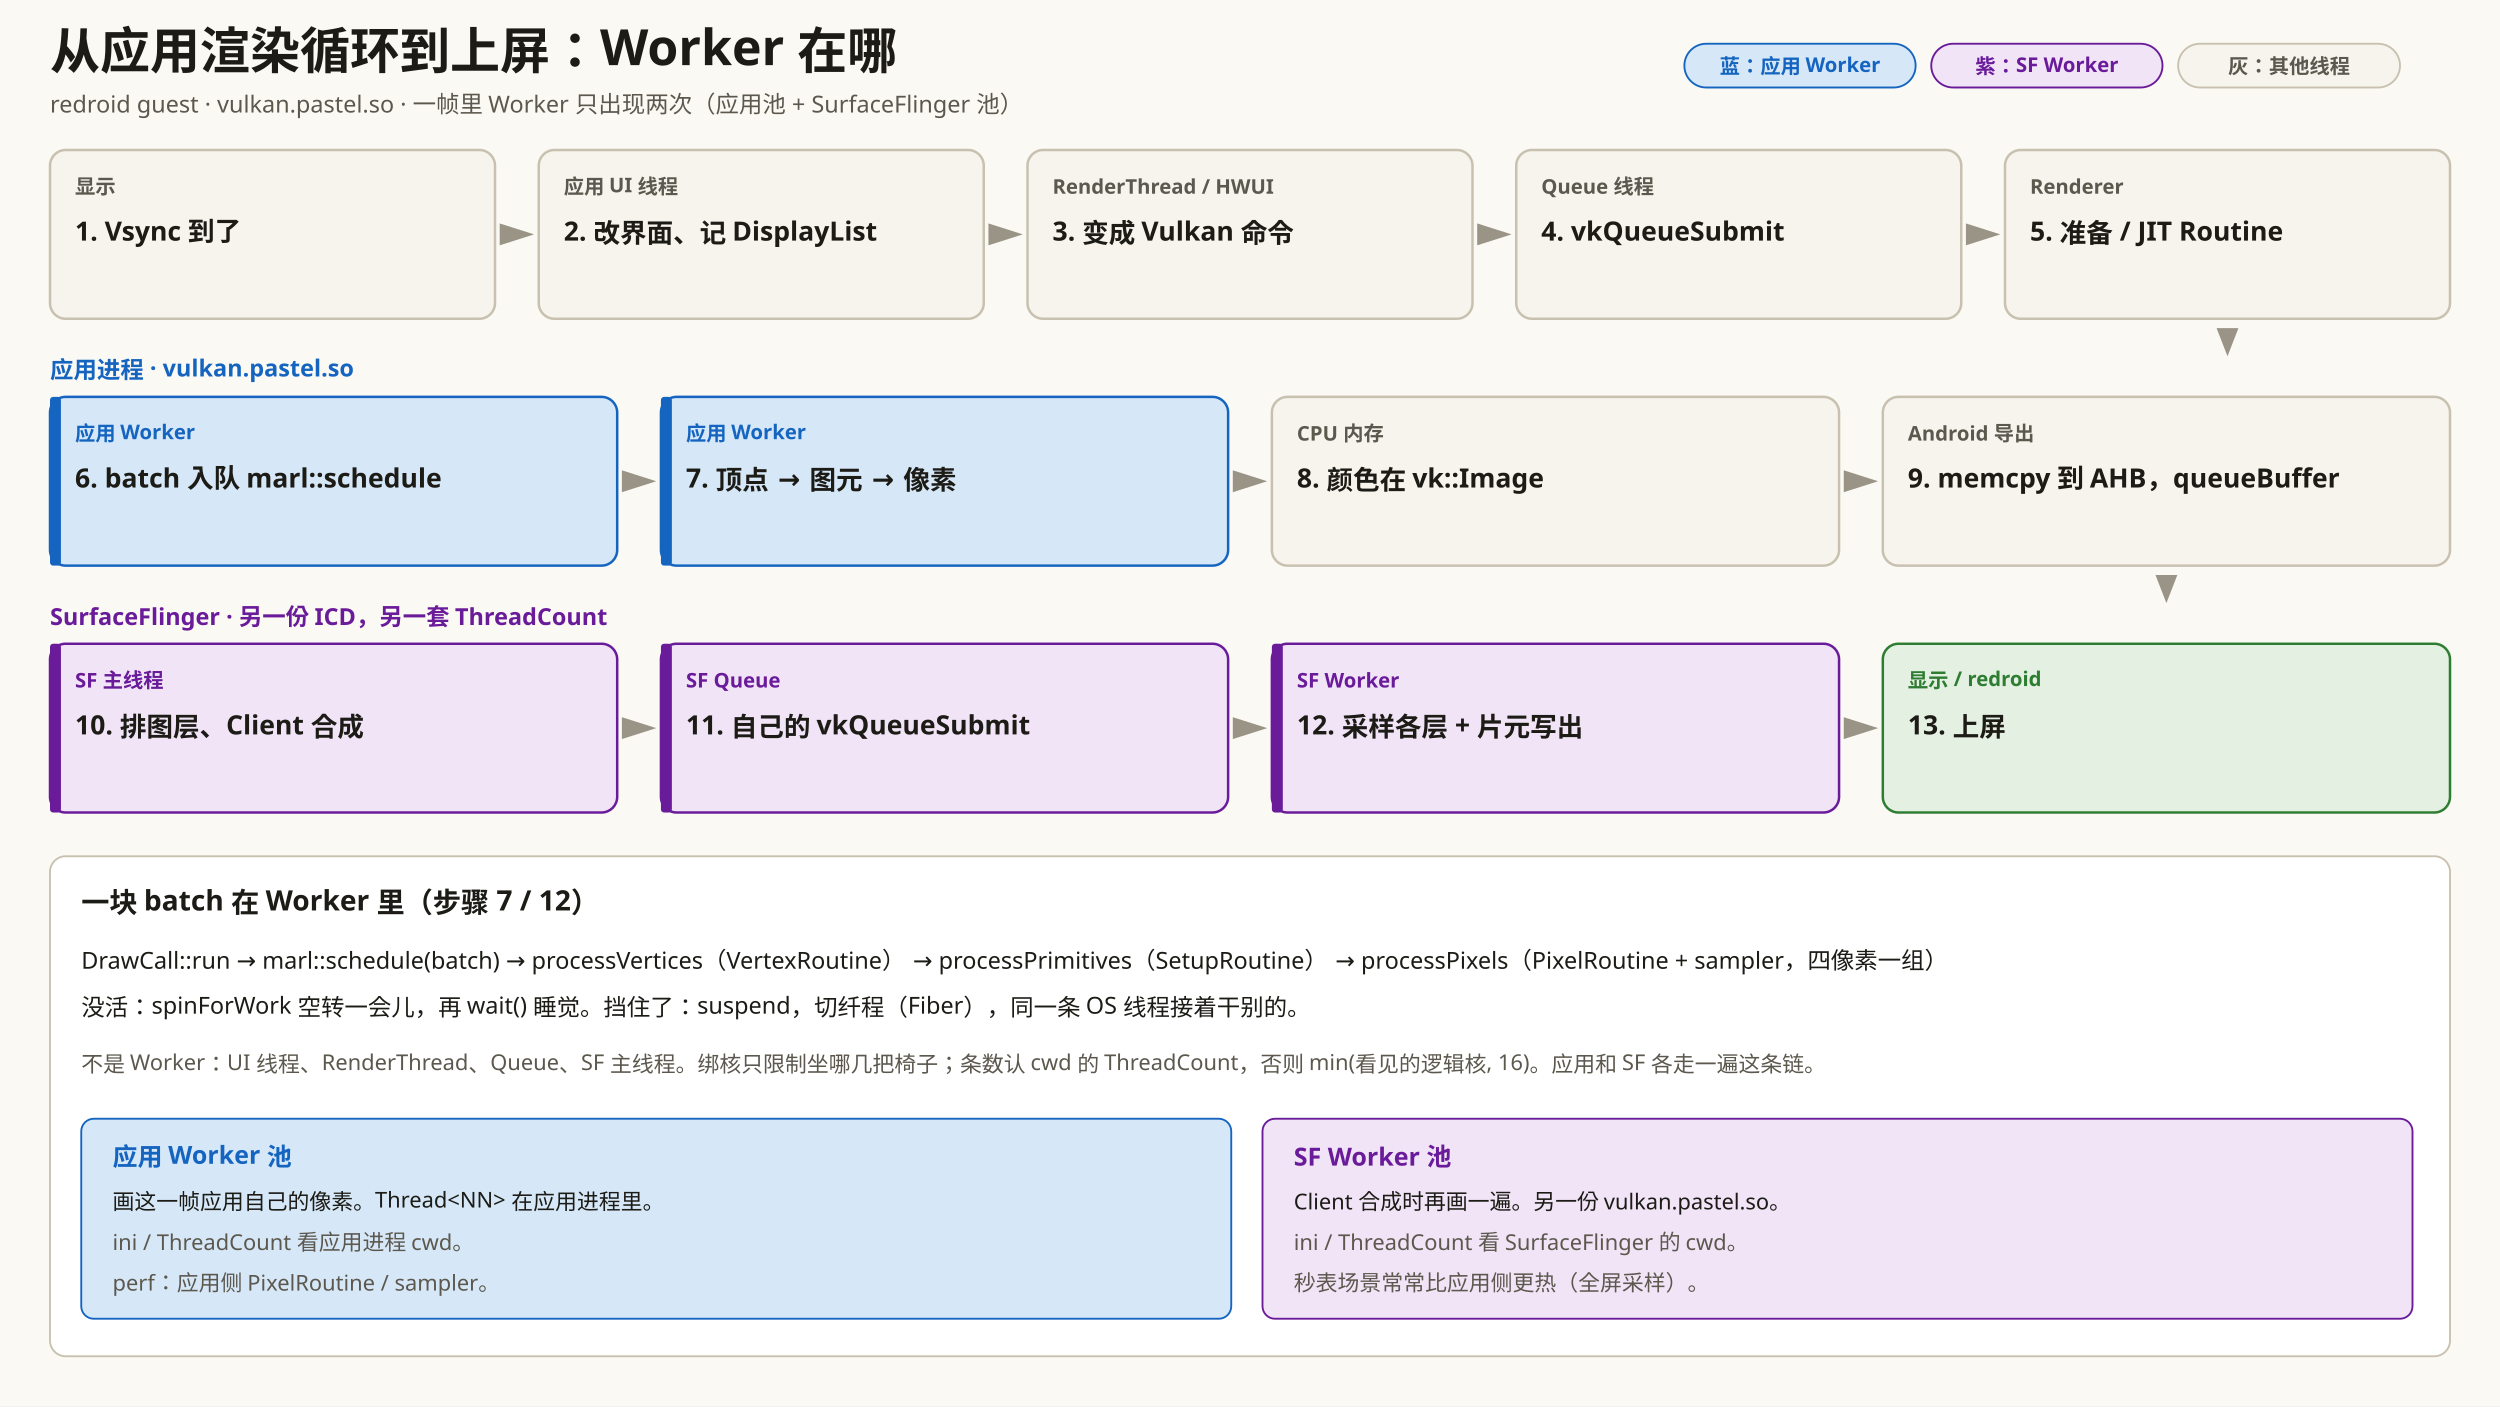
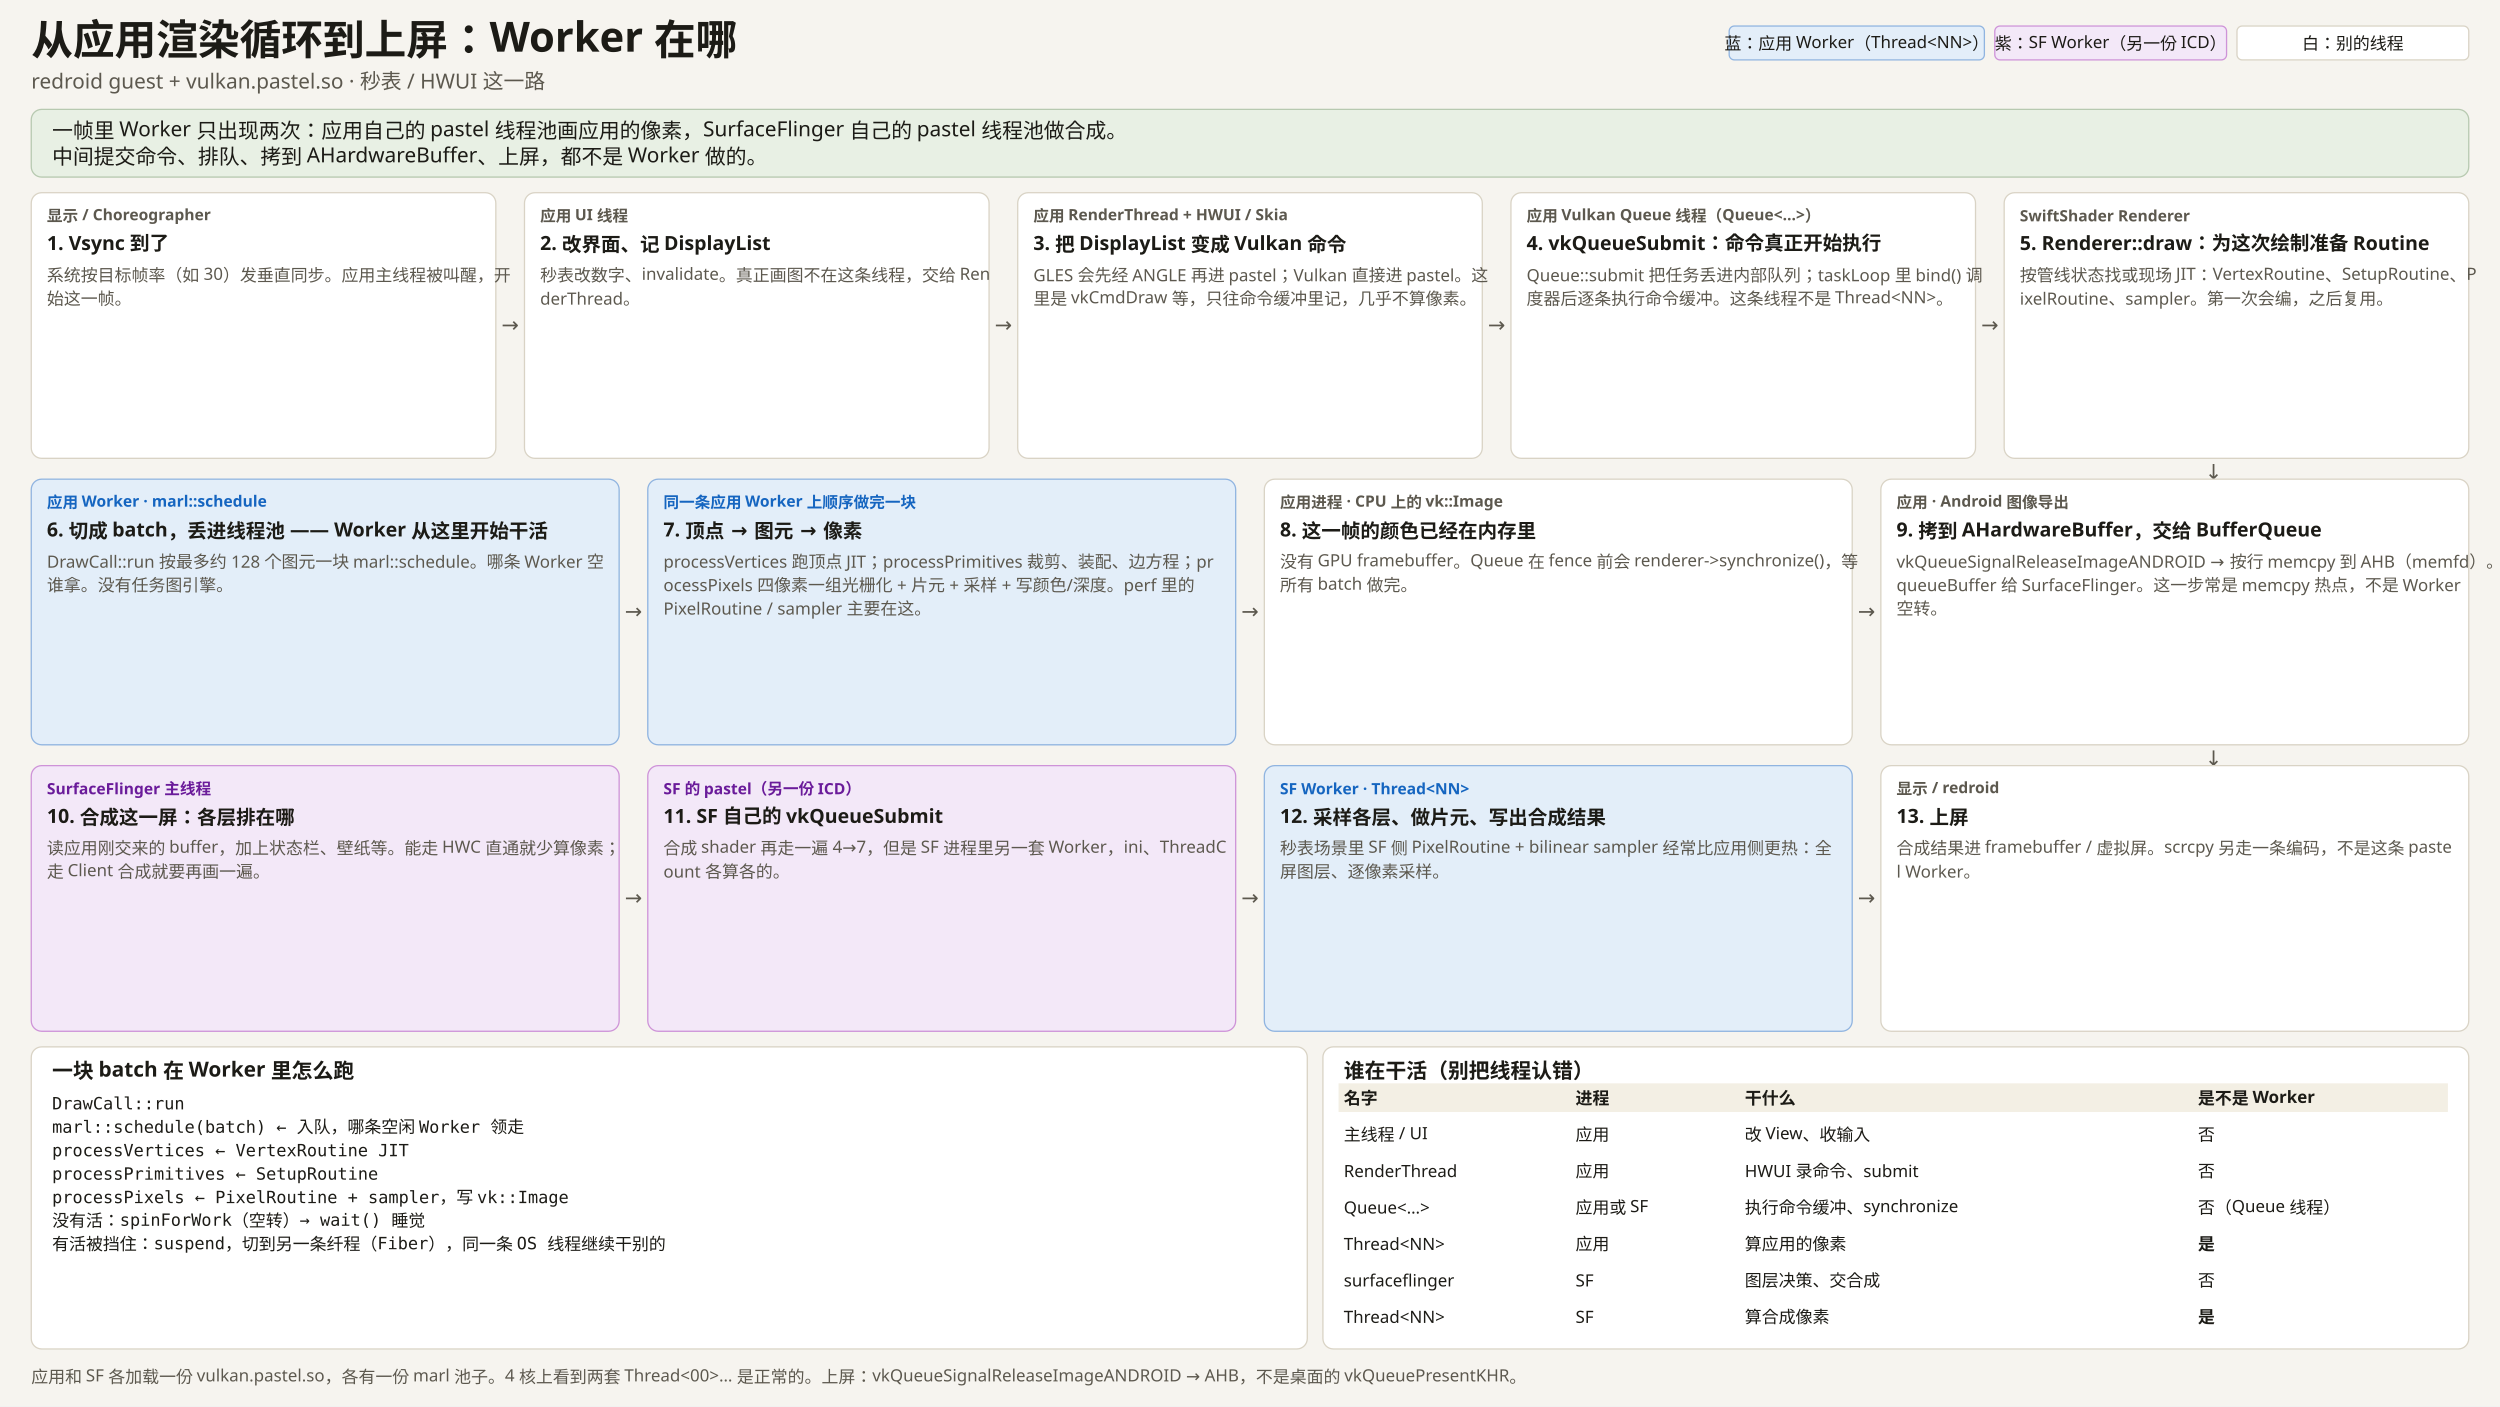
- <svg xmlns="http://www.w3.org/2000/svg" viewBox="0 0 1600 900" width="1600" height="900" role="img" aria-labelledby="title desc">
-   <rect width="1600" height="900" fill="#fbf9f4" />
-   <text x="32.0" y="44.0" text-anchor="start" font-family="sans-serif" font-size="32" font-weight="700" fill="#1c1b16">从应用渲染循环到上屏：Worker 在哪</text>
-   <text x="32.0" y="72.0" text-anchor="start" font-family="sans-serif" font-size="15" font-weight="400" fill="#5c584e">redroid guest · vulkan.pastel.so · 一帧里 Worker 只出现两次（应用池 + SurfaceFlinger 池）</text>
-   <rect x="1078.0" y="28.0" width="148.0" height="28.0" rx="14" fill="#d6e8f8" stroke="#1565c0" stroke-width="1.2" />
-   <text x="1152.0" y="47.0" text-anchor="middle" font-family="sans-serif" font-size="13" font-weight="700" fill="#1565c0">蓝：应用 Worker</text>
-   <rect x="1236.0" y="28.0" width="148.0" height="28.0" rx="14" fill="#f0e4f6" stroke="#6a1b9a" stroke-width="1.2" />
-   <text x="1310.0" y="47.0" text-anchor="middle" font-family="sans-serif" font-size="13" font-weight="700" fill="#6a1b9a">紫：SF Worker</text>
-   <rect x="1394.0" y="28.0" width="142.0" height="28.0" rx="14" fill="#f7f4ee" stroke="#c8c1b0" stroke-width="1.2" />
-   <text x="1465.0" y="47.0" text-anchor="middle" font-family="sans-serif" font-size="13" font-weight="700" fill="#5c584e">灰：其他线程</text>
-   <rect x="32.0" y="96.0" width="284.8" height="108.0" rx="10" fill="#f7f4ee" stroke="#c8c1b0" stroke-width="1.6" />
-   <text x="48.0" y="124.0" text-anchor="start" font-family="sans-serif" font-size="13" font-weight="700" fill="#5c584e">显示</text>
-   <text x="48.0" y="154.0" text-anchor="start" font-family="sans-serif" font-size="17" font-weight="700" fill="#1c1b16">1. Vsync 到了</text>
-   <polygon points="319.8,143.0 341.8,150.0 319.8,157.0" fill="#9a9486" />
-   <rect x="344.8" y="96.0" width="284.8" height="108.0" rx="10" fill="#f7f4ee" stroke="#c8c1b0" stroke-width="1.6" />
-   <text x="360.8" y="124.0" text-anchor="start" font-family="sans-serif" font-size="13" font-weight="700" fill="#5c584e">应用 UI 线程</text>
-   <text x="360.8" y="154.0" text-anchor="start" font-family="sans-serif" font-size="17" font-weight="700" fill="#1c1b16">2. 改界面、记 DisplayList</text>
-   <polygon points="632.6,143.0 654.6,150.0 632.6,157.0" fill="#9a9486" />
-   <rect x="657.6" y="96.0" width="284.8" height="108.0" rx="10" fill="#f7f4ee" stroke="#c8c1b0" stroke-width="1.6" />
-   <text x="673.6" y="124.0" text-anchor="start" font-family="sans-serif" font-size="13" font-weight="700" fill="#5c584e">RenderThread / HWUI</text>
-   <text x="673.6" y="154.0" text-anchor="start" font-family="sans-serif" font-size="17" font-weight="700" fill="#1c1b16">3. 变成 Vulkan 命令</text>
-   <polygon points="945.4,143.0 967.4,150.0 945.4,157.0" fill="#9a9486" />
-   <rect x="970.4" y="96.0" width="284.8" height="108.0" rx="10" fill="#f7f4ee" stroke="#c8c1b0" stroke-width="1.6" />
-   <text x="986.4" y="124.0" text-anchor="start" font-family="sans-serif" font-size="13" font-weight="700" fill="#5c584e">Queue 线程</text>
-   <text x="986.4" y="154.0" text-anchor="start" font-family="sans-serif" font-size="17" font-weight="700" fill="#1c1b16">4. vkQueueSubmit</text>
-   <polygon points="1258.2,143.0 1280.2,150.0 1258.2,157.0" fill="#9a9486" />
-   <rect x="1283.2" y="96.0" width="284.8" height="108.0" rx="10" fill="#f7f4ee" stroke="#c8c1b0" stroke-width="1.6" />
-   <text x="1299.2" y="124.0" text-anchor="start" font-family="sans-serif" font-size="13" font-weight="700" fill="#5c584e">Renderer</text>
-   <text x="1299.2" y="154.0" text-anchor="start" font-family="sans-serif" font-size="17" font-weight="700" fill="#1c1b16">5. 准备 / JIT Routine</text>
-   <polygon points="1418.6,210.0 1432.6,210.0 1425.6,228.0" fill="#9a9486" />
-   <text x="32.0" y="242.0" text-anchor="start" font-family="sans-serif" font-size="15" font-weight="700" fill="#1565c0">应用进程 · vulkan.pastel.so</text>
-   <rect x="32.0" y="254.0" width="363.0" height="108.0" rx="10" fill="#d6e8f8" stroke="#1565c0" stroke-width="1.6" />
-   <rect x="32.0" y="254.0" width="7" height="108.0" rx="2" fill="#1565c0" />
-   <text x="48.0" y="282.0" text-anchor="start" font-family="sans-serif" font-size="13" font-weight="700" fill="#1565c0">应用 Worker</text>
-   <text x="48.0" y="312.0" text-anchor="start" font-family="sans-serif" font-size="17" font-weight="700" fill="#1c1b16">6. batch 入队  marl::schedule</text>
-   <polygon points="398.0,301.0 420.0,308.0 398.0,315.0" fill="#9a9486" />
-   <rect x="423.0" y="254.0" width="363.0" height="108.0" rx="10" fill="#d6e8f8" stroke="#1565c0" stroke-width="1.6" />
-   <rect x="423.0" y="254.0" width="7" height="108.0" rx="2" fill="#1565c0" />
-   <text x="439.0" y="282.0" text-anchor="start" font-family="sans-serif" font-size="13" font-weight="700" fill="#1565c0">应用 Worker</text>
-   <text x="439.0" y="312.0" text-anchor="start" font-family="sans-serif" font-size="17" font-weight="700" fill="#1c1b16">7. 顶点 → 图元 → 像素</text>
-   <polygon points="789.0,301.0 811.0,308.0 789.0,315.0" fill="#9a9486" />
-   <rect x="814.0" y="254.0" width="363.0" height="108.0" rx="10" fill="#f7f4ee" stroke="#c8c1b0" stroke-width="1.6" />
-   <text x="830.0" y="282.0" text-anchor="start" font-family="sans-serif" font-size="13" font-weight="700" fill="#5c584e">CPU 内存</text>
-   <text x="830.0" y="312.0" text-anchor="start" font-family="sans-serif" font-size="17" font-weight="700" fill="#1c1b16">8. 颜色在 vk::Image</text>
-   <polygon points="1180.0,301.0 1202.0,308.0 1180.0,315.0" fill="#9a9486" />
-   <rect x="1205.0" y="254.0" width="363.0" height="108.0" rx="10" fill="#f7f4ee" stroke="#c8c1b0" stroke-width="1.6" />
-   <text x="1221.0" y="282.0" text-anchor="start" font-family="sans-serif" font-size="13" font-weight="700" fill="#5c584e">Android 导出</text>
-   <text x="1221.0" y="312.0" text-anchor="start" font-family="sans-serif" font-size="17" font-weight="700" fill="#1c1b16">9. memcpy 到 AHB，queueBuffer</text>
-   <polygon points="1379.5,368.0 1393.5,368.0 1386.5,386.0" fill="#9a9486" />
-   <text x="32.0" y="400.0" text-anchor="start" font-family="sans-serif" font-size="15" font-weight="700" fill="#6a1b9a">SurfaceFlinger · 另一份 ICD，另一套 ThreadCount</text>
-   <rect x="32.0" y="412.0" width="363.0" height="108.0" rx="10" fill="#f0e4f6" stroke="#6a1b9a" stroke-width="1.6" />
-   <rect x="32.0" y="412.0" width="7" height="108.0" rx="2" fill="#6a1b9a" />
-   <text x="48.0" y="440.0" text-anchor="start" font-family="sans-serif" font-size="13" font-weight="700" fill="#6a1b9a">SF 主线程</text>
-   <text x="48.0" y="470.0" text-anchor="start" font-family="sans-serif" font-size="17" font-weight="700" fill="#1c1b16">10. 排图层、Client 合成</text>
-   <polygon points="398.0,459.0 420.0,466.0 398.0,473.0" fill="#9a9486" />
-   <rect x="423.0" y="412.0" width="363.0" height="108.0" rx="10" fill="#f0e4f6" stroke="#6a1b9a" stroke-width="1.6" />
-   <rect x="423.0" y="412.0" width="7" height="108.0" rx="2" fill="#6a1b9a" />
-   <text x="439.0" y="440.0" text-anchor="start" font-family="sans-serif" font-size="13" font-weight="700" fill="#6a1b9a">SF Queue</text>
-   <text x="439.0" y="470.0" text-anchor="start" font-family="sans-serif" font-size="17" font-weight="700" fill="#1c1b16">11. 自己的 vkQueueSubmit</text>
-   <polygon points="789.0,459.0 811.0,466.0 789.0,473.0" fill="#9a9486" />
-   <rect x="814.0" y="412.0" width="363.0" height="108.0" rx="10" fill="#f0e4f6" stroke="#6a1b9a" stroke-width="1.6" />
-   <rect x="814.0" y="412.0" width="7" height="108.0" rx="2" fill="#6a1b9a" />
-   <text x="830.0" y="440.0" text-anchor="start" font-family="sans-serif" font-size="13" font-weight="700" fill="#6a1b9a">SF Worker</text>
-   <text x="830.0" y="470.0" text-anchor="start" font-family="sans-serif" font-size="17" font-weight="700" fill="#1c1b16">12. 采样各层 + 片元写出</text>
-   <polygon points="1180.0,459.0 1202.0,466.0 1180.0,473.0" fill="#9a9486" />
-   <rect x="1205.0" y="412.0" width="363.0" height="108.0" rx="10" fill="#e4f0e2" stroke="#2e7d32" stroke-width="1.6" />
-   <text x="1221.0" y="440.0" text-anchor="start" font-family="sans-serif" font-size="13" font-weight="700" fill="#2e7d32">显示 / redroid</text>
-   <text x="1221.0" y="470.0" text-anchor="start" font-family="sans-serif" font-size="17" font-weight="700" fill="#1c1b16">13. 上屏</text>
-   <rect x="32.0" y="548.0" width="1536.0" height="320.0" rx="10" fill="#ffffff" stroke="#c8c1b0" stroke-width="1.2" />
-   <text x="52.0" y="584.0" text-anchor="start" font-family="sans-serif" font-size="18" font-weight="700" fill="#1c1b16">一块 batch 在 Worker 里（步骤 7 / 12）</text>
-   <text x="52.0" y="620.0" text-anchor="start" font-family="sans-serif" font-size="15" font-weight="400" fill="#1c1b16">DrawCall::run  →  marl::schedule(batch)  →  processVertices（VertexRoutine）  →  processPrimitives（SetupRoutine）  →  processPixels（PixelRoutine + sampler，四像素一组）</text>
-   <text x="52.0" y="650.0" text-anchor="start" font-family="sans-serif" font-size="15" font-weight="400" fill="#1c1b16">没活：spinForWork 空转一会儿，再 wait() 睡觉。挡住了：suspend，切纤程（Fiber），同一条 OS 线程接着干别的。</text>
-   <text x="52.0" y="686.0" text-anchor="start" font-family="sans-serif" font-size="14" font-weight="400" fill="#5c584e">不是 Worker：UI 线程、RenderThread、Queue、SF 主线程。绑核只限制坐哪几把椅子；条数认 cwd 的 ThreadCount，否则 min(看见的逻辑核, 16)。应用和 SF 各走一遍这条链。</text>
-   <rect x="52.0" y="716.0" width="736.0" height="128.0" rx="8" fill="#d6e8f8" stroke="#1565c0" stroke-width="1.2" />
-   <text x="72.0" y="746.0" text-anchor="start" font-family="sans-serif" font-size="16" font-weight="700" fill="#1565c0">应用 Worker 池</text>
-   <text x="72.0" y="774.0" text-anchor="start" font-family="sans-serif" font-size="14" font-weight="400" fill="#1c1b16">画这一帧应用自己的像素。Thread&lt;NN&gt; 在应用进程里。</text>
-   <text x="72.0" y="800.0" text-anchor="start" font-family="sans-serif" font-size="14" font-weight="400" fill="#5c584e">ini / ThreadCount 看应用进程 cwd。</text>
-   <text x="72.0" y="826.0" text-anchor="start" font-family="sans-serif" font-size="14" font-weight="400" fill="#5c584e">perf：应用侧 PixelRoutine / sampler。</text>
-   <rect x="808.0" y="716.0" width="736.0" height="128.0" rx="8" fill="#f0e4f6" stroke="#6a1b9a" stroke-width="1.2" />
-   <text x="828.0" y="746.0" text-anchor="start" font-family="sans-serif" font-size="16" font-weight="700" fill="#6a1b9a">SF Worker 池</text>
-   <text x="828.0" y="774.0" text-anchor="start" font-family="sans-serif" font-size="14" font-weight="400" fill="#1c1b16">Client 合成时再画一遍。另一份 vulkan.pastel.so。</text>
-   <text x="828.0" y="800.0" text-anchor="start" font-family="sans-serif" font-size="14" font-weight="400" fill="#5c584e">ini / ThreadCount 看 SurfaceFlinger 的 cwd。</text>
-   <text x="828.0" y="826.0" text-anchor="start" font-family="sans-serif" font-size="14" font-weight="400" fill="#5c584e">秒表场景常常比应用侧更热（全屏采样）。</text>
+ <svg xmlns="http://www.w3.org/2000/svg" viewBox="0 0 1920 1080" width="1920" height="1080" role="img">
+   <rect width="1920" height="1080" fill="#f6f4ef" />
+   <text x="24" y="42" font-family="sans-serif" font-size="32" font-weight="700" fill="#1c1b16">从应用渲染循环到上屏：Worker 在哪</text>
+   <text x="24" y="68" font-family="sans-serif" font-size="16" fill="#5c584e">redroid guest + vulkan.pastel.so · 秒表 / HWUI 这一路</text>
+   <rect x="1328" y="20" width="196" height="26" rx="4" fill="#e3eef9" stroke="#90b4e0" />
+   <text x="1426" y="38" text-anchor="middle" font-family="sans-serif" font-size="13" fill="#1c1b16">蓝：应用 Worker（Thread&lt;NN&gt;）</text>
+   <rect x="1532" y="20" width="178" height="26" rx="4" fill="#f3e8f8" stroke="#ce93d8" />
+   <text x="1621" y="38" text-anchor="middle" font-family="sans-serif" font-size="13" fill="#1c1b16">紫：SF Worker（另一份 ICD）</text>
+   <rect x="1718" y="20" width="178" height="26" rx="4" fill="#ffffff" stroke="#d9d3c5" />
+   <text x="1807" y="38" text-anchor="middle" font-family="sans-serif" font-size="13" fill="#1c1b16">白：别的线程</text>
+   <rect x="24" y="84" width="1872" height="52" rx="8" fill="#e8f0e4" stroke="#b7c9b0" />
+   <text x="40" y="106" font-family="sans-serif" font-size="16" fill="#1c1b16">一帧里 Worker 只出现两次：应用自己的 pastel 线程池画应用的像素，SurfaceFlinger 自己的 pastel 线程池做合成。</text>
+   <text x="40" y="126" font-family="sans-serif" font-size="16" fill="#1c1b16">中间提交命令、排队、拷到 AHardwareBuffer、上屏，都不是 Worker 做的。</text>
+   <rect x="24.0" y="148" width="356.8" height="204" rx="8" fill="#ffffff" stroke="#d9d3c5" />
+   <text x="36.0" y="170" font-family="sans-serif" font-size="12" font-weight="700" fill="#5c584e">显示 / Choreographer</text>
+   <text x="36.0" y="192" font-family="sans-serif" font-size="15" font-weight="700" fill="#1c1b16">1. Vsync 到了</text>
+   <text x="36.0" y="216" font-family="sans-serif" font-size="13" fill="#5c584e">系统按目标帧率（如 30）发垂直同步。应用主线程被叫醒，开</text>
+   <text x="36.0" y="234" font-family="sans-serif" font-size="13" fill="#5c584e">始这一帧。</text>
+   <text x="391.8" y="255.0" text-anchor="middle" font-family="sans-serif" font-size="16" fill="#5c584e">→</text>
+   <rect x="402.8" y="148" width="356.8" height="204" rx="8" fill="#ffffff" stroke="#d9d3c5" />
+   <text x="414.8" y="170" font-family="sans-serif" font-size="12" font-weight="700" fill="#5c584e">应用 UI 线程</text>
+   <text x="414.8" y="192" font-family="sans-serif" font-size="15" font-weight="700" fill="#1c1b16">2. 改界面、记 DisplayList</text>
+   <text x="414.8" y="216" font-family="sans-serif" font-size="13" fill="#5c584e">秒表改数字、invalidate。真正画图不在这条线程，交给 Ren</text>
+   <text x="414.8" y="234" font-family="sans-serif" font-size="13" fill="#5c584e">derThread。</text>
+   <text x="770.6" y="255.0" text-anchor="middle" font-family="sans-serif" font-size="16" fill="#5c584e">→</text>
+   <rect x="781.6" y="148" width="356.8" height="204" rx="8" fill="#ffffff" stroke="#d9d3c5" />
+   <text x="793.6" y="170" font-family="sans-serif" font-size="12" font-weight="700" fill="#5c584e">应用 RenderThread + HWUI / Skia</text>
+   <text x="793.6" y="192" font-family="sans-serif" font-size="15" font-weight="700" fill="#1c1b16">3. 把 DisplayList 变成 Vulkan 命令</text>
+   <text x="793.6" y="216" font-family="sans-serif" font-size="13" fill="#5c584e">GLES 会先经 ANGLE 再进 pastel；Vulkan 直接进 pastel。这</text>
+   <text x="793.6" y="234" font-family="sans-serif" font-size="13" fill="#5c584e">里是 vkCmdDraw 等，只往命令缓冲里记，几乎不算像素。</text>
+   <text x="1149.4" y="255.0" text-anchor="middle" font-family="sans-serif" font-size="16" fill="#5c584e">→</text>
+   <rect x="1160.4" y="148" width="356.8" height="204" rx="8" fill="#ffffff" stroke="#d9d3c5" />
+   <text x="1172.4" y="170" font-family="sans-serif" font-size="12" font-weight="700" fill="#5c584e">应用 Vulkan Queue 线程（Queue&lt;…&gt;）</text>
+   <text x="1172.4" y="192" font-family="sans-serif" font-size="15" font-weight="700" fill="#1c1b16">4. vkQueueSubmit：命令真正开始执行</text>
+   <text x="1172.4" y="216" font-family="sans-serif" font-size="13" fill="#5c584e">Queue::submit 把任务丢进内部队列；taskLoop 里 bind() 调</text>
+   <text x="1172.4" y="234" font-family="sans-serif" font-size="13" fill="#5c584e">度器后逐条执行命令缓冲。这条线程不是 Thread&lt;NN&gt;。</text>
+   <text x="1528.2" y="255.0" text-anchor="middle" font-family="sans-serif" font-size="16" fill="#5c584e">→</text>
+   <rect x="1539.2" y="148" width="356.8" height="204" rx="8" fill="#ffffff" stroke="#d9d3c5" />
+   <text x="1551.2" y="170" font-family="sans-serif" font-size="12" font-weight="700" fill="#5c584e">SwiftShader Renderer</text>
+   <text x="1551.2" y="192" font-family="sans-serif" font-size="15" font-weight="700" fill="#1c1b16">5. Renderer::draw：为这次绘制准备 Routine</text>
+   <text x="1551.2" y="216" font-family="sans-serif" font-size="13" fill="#5c584e">按管线状态找或现场 JIT：VertexRoutine、SetupRoutine、P</text>
+   <text x="1551.2" y="234" font-family="sans-serif" font-size="13" fill="#5c584e">ixelRoutine、sampler。第一次会编，之后复用。</text>
+   <text x="1700" y="368" text-anchor="middle" font-family="sans-serif" font-size="16" fill="#5c584e">↓</text>
+   <rect x="24.0" y="368" width="451.5" height="204" rx="8" fill="#e3eef9" stroke="#90b4e0" />
+   <text x="36.0" y="390" font-family="sans-serif" font-size="12" font-weight="700" fill="#1565c0">应用 Worker · marl::schedule</text>
+   <text x="36.0" y="412" font-family="sans-serif" font-size="15" font-weight="700" fill="#1c1b16">6. 切成 batch，丢进线程池 —— Worker 从这里开始干活</text>
+   <text x="36.0" y="436" font-family="sans-serif" font-size="13" fill="#5c584e">DrawCall::run 按最多约 128 个图元一块 marl::schedule。哪条 Worker 空</text>
+   <text x="36.0" y="454" font-family="sans-serif" font-size="13" fill="#5c584e">谁拿。没有任务图引擎。</text>
+   <text x="486.5" y="475.0" text-anchor="middle" font-family="sans-serif" font-size="16" fill="#5c584e">→</text>
+   <rect x="497.5" y="368" width="451.5" height="204" rx="8" fill="#e3eef9" stroke="#90b4e0" />
+   <text x="509.5" y="390" font-family="sans-serif" font-size="12" font-weight="700" fill="#1565c0">同一条应用 Worker 上顺序做完一块</text>
+   <text x="509.5" y="412" font-family="sans-serif" font-size="15" font-weight="700" fill="#1c1b16">7. 顶点 → 图元 → 像素</text>
+   <text x="509.5" y="436" font-family="sans-serif" font-size="13" fill="#5c584e">processVertices 跑顶点 JIT；processPrimitives 裁剪、装配、边方程；pr</text>
+   <text x="509.5" y="454" font-family="sans-serif" font-size="13" fill="#5c584e">ocessPixels 四像素一组光栅化 + 片元 + 采样 + 写颜色/深度。perf 里的 </text>
+   <text x="509.5" y="472" font-family="sans-serif" font-size="13" fill="#5c584e">PixelRoutine / sampler 主要在这。</text>
+   <text x="960.0" y="475.0" text-anchor="middle" font-family="sans-serif" font-size="16" fill="#5c584e">→</text>
+   <rect x="971.0" y="368" width="451.5" height="204" rx="8" fill="#ffffff" stroke="#d9d3c5" />
+   <text x="983.0" y="390" font-family="sans-serif" font-size="12" font-weight="700" fill="#5c584e">应用进程 · CPU 上的 vk::Image</text>
+   <text x="983.0" y="412" font-family="sans-serif" font-size="15" font-weight="700" fill="#1c1b16">8. 这一帧的颜色已经在内存里</text>
+   <text x="983.0" y="436" font-family="sans-serif" font-size="13" fill="#5c584e">没有 GPU framebuffer。Queue 在 fence 前会 renderer-&gt;synchronize()，等</text>
+   <text x="983.0" y="454" font-family="sans-serif" font-size="13" fill="#5c584e">所有 batch 做完。</text>
+   <text x="1433.5" y="475.0" text-anchor="middle" font-family="sans-serif" font-size="16" fill="#5c584e">→</text>
+   <rect x="1444.5" y="368" width="451.5" height="204" rx="8" fill="#ffffff" stroke="#d9d3c5" />
+   <text x="1456.5" y="390" font-family="sans-serif" font-size="12" font-weight="700" fill="#5c584e">应用 · Android 图像导出</text>
+   <text x="1456.5" y="412" font-family="sans-serif" font-size="15" font-weight="700" fill="#1c1b16">9. 拷到 AHardwareBuffer，交给 BufferQueue</text>
+   <text x="1456.5" y="436" font-family="sans-serif" font-size="13" fill="#5c584e">vkQueueSignalReleaseImageANDROID → 按行 memcpy 到 AHB（memfd）。然后</text>
+   <text x="1456.5" y="454" font-family="sans-serif" font-size="13" fill="#5c584e"> queueBuffer 给 SurfaceFlinger。这一步常是 memcpy 热点，不是 Worker </text>
+   <text x="1456.5" y="472" font-family="sans-serif" font-size="13" fill="#5c584e">空转。</text>
+   <text x="1700" y="588" text-anchor="middle" font-family="sans-serif" font-size="16" fill="#5c584e">↓</text>
+   <rect x="24.0" y="588" width="451.5" height="204" rx="8" fill="#f3e8f8" stroke="#ce93d8" />
+   <text x="36.0" y="610" font-family="sans-serif" font-size="12" font-weight="700" fill="#6a1b9a">SurfaceFlinger 主线程</text>
+   <text x="36.0" y="632" font-family="sans-serif" font-size="15" font-weight="700" fill="#1c1b16">10. 合成这一屏：各层排在哪</text>
+   <text x="36.0" y="656" font-family="sans-serif" font-size="13" fill="#5c584e">读应用刚交来的 buffer，加上状态栏、壁纸等。能走 HWC 直通就少算像素；</text>
+   <text x="36.0" y="674" font-family="sans-serif" font-size="13" fill="#5c584e">走 Client 合成就要再画一遍。</text>
+   <text x="486.5" y="695.0" text-anchor="middle" font-family="sans-serif" font-size="16" fill="#5c584e">→</text>
+   <rect x="497.5" y="588" width="451.5" height="204" rx="8" fill="#f3e8f8" stroke="#ce93d8" />
+   <text x="509.5" y="610" font-family="sans-serif" font-size="12" font-weight="700" fill="#6a1b9a">SF 的 pastel（另一份 ICD）</text>
+   <text x="509.5" y="632" font-family="sans-serif" font-size="15" font-weight="700" fill="#1c1b16">11. SF 自己的 vkQueueSubmit</text>
+   <text x="509.5" y="656" font-family="sans-serif" font-size="13" fill="#5c584e">合成 shader 再走一遍 4→7，但是 SF 进程里另一套 Worker，ini、ThreadC</text>
+   <text x="509.5" y="674" font-family="sans-serif" font-size="13" fill="#5c584e">ount 各算各的。</text>
+   <text x="960.0" y="695.0" text-anchor="middle" font-family="sans-serif" font-size="16" fill="#5c584e">→</text>
+   <rect x="971.0" y="588" width="451.5" height="204" rx="8" fill="#e3eef9" stroke="#90b4e0" />
+   <text x="983.0" y="610" font-family="sans-serif" font-size="12" font-weight="700" fill="#1565c0">SF Worker · Thread&lt;NN&gt;</text>
+   <text x="983.0" y="632" font-family="sans-serif" font-size="15" font-weight="700" fill="#1c1b16">12. 采样各层、做片元、写出合成结果</text>
+   <text x="983.0" y="656" font-family="sans-serif" font-size="13" fill="#5c584e">秒表场景里 SF 侧 PixelRoutine + bilinear sampler 经常比应用侧更热：全</text>
+   <text x="983.0" y="674" font-family="sans-serif" font-size="13" fill="#5c584e">屏图层、逐像素采样。</text>
+   <text x="1433.5" y="695.0" text-anchor="middle" font-family="sans-serif" font-size="16" fill="#5c584e">→</text>
+   <rect x="1444.5" y="588" width="451.5" height="204" rx="8" fill="#ffffff" stroke="#d9d3c5" />
+   <text x="1456.5" y="610" font-family="sans-serif" font-size="12" font-weight="700" fill="#5c584e">显示 / redroid</text>
+   <text x="1456.5" y="632" font-family="sans-serif" font-size="15" font-weight="700" fill="#1c1b16">13. 上屏</text>
+   <text x="1456.5" y="656" font-family="sans-serif" font-size="13" fill="#5c584e">合成结果进 framebuffer / 虚拟屏。scrcpy 另走一条编码，不是这条 paste</text>
+   <text x="1456.5" y="674" font-family="sans-serif" font-size="13" fill="#5c584e">l Worker。</text>
+   <rect x="24" y="804" width="980" height="232" rx="8" fill="#ffffff" stroke="#d9d3c5" />
+   <text x="40" y="828" font-family="sans-serif" font-size="16" font-weight="700" fill="#1c1b16">一块 batch 在 Worker 里怎么跑</text>
+   <text x="40" y="852" font-family="monospace" font-size="13" fill="#1c1b16">DrawCall::run</text>
+   <text x="40" y="870" font-family="monospace" font-size="13" fill="#1c1b16">  marl::schedule(batch)     ← 入队，哪条空闲 Worker 领走</text>
+   <text x="40" y="888" font-family="monospace" font-size="13" fill="#1c1b16">    processVertices         ← VertexRoutine JIT</text>
+   <text x="40" y="906" font-family="monospace" font-size="13" fill="#1c1b16">    processPrimitives       ← SetupRoutine</text>
+   <text x="40" y="924" font-family="monospace" font-size="13" fill="#1c1b16">    processPixels           ← PixelRoutine + sampler，写 vk::Image</text>
+   <text x="40" y="942" font-family="monospace" font-size="13" fill="#1c1b16">没有活：spinForWork（空转）→ wait() 睡觉</text>
+   <text x="40" y="960" font-family="monospace" font-size="13" fill="#1c1b16">有活被挡住：suspend，切到另一条纤程（Fiber），同一条 OS 线程继续干别的</text>
+   <rect x="1016" y="804" width="880" height="232" rx="8" fill="#ffffff" stroke="#d9d3c5" />
+   <text x="1032" y="828" font-family="sans-serif" font-size="16" font-weight="700" fill="#1c1b16">谁在干活（别把线程认错）</text>
+   <rect x="1028" y="832" width="852" height="22" fill="#f3efe4" />
+   <text x="1032" y="848" font-family="sans-serif" font-size="13" font-weight="700" fill="#1c1b16">名字</text>
+   <text x="1210" y="848" font-family="sans-serif" font-size="13" font-weight="700" fill="#1c1b16">进程</text>
+   <text x="1340" y="848" font-family="sans-serif" font-size="13" font-weight="700" fill="#1c1b16">干什么</text>
+   <text x="1688" y="848" font-family="sans-serif" font-size="13" font-weight="700" fill="#1c1b16">是不是 Worker</text>
+   <text x="1032" y="876" font-family="sans-serif" font-size="13" font-weight="400" fill="#1c1b16">主线程 / UI</text>
+   <text x="1210" y="876" font-family="sans-serif" font-size="13" font-weight="400" fill="#1c1b16">应用</text>
+   <text x="1340" y="876" font-family="sans-serif" font-size="13" font-weight="400" fill="#1c1b16">改 View、收输入</text>
+   <text x="1688" y="876" font-family="sans-serif" font-size="13" font-weight="400" fill="#1c1b16">否</text>
+   <text x="1032" y="904" font-family="sans-serif" font-size="13" font-weight="400" fill="#1c1b16">RenderThread</text>
+   <text x="1210" y="904" font-family="sans-serif" font-size="13" font-weight="400" fill="#1c1b16">应用</text>
+   <text x="1340" y="904" font-family="sans-serif" font-size="13" font-weight="400" fill="#1c1b16">HWUI 录命令、submit</text>
+   <text x="1688" y="904" font-family="sans-serif" font-size="13" font-weight="400" fill="#1c1b16">否</text>
+   <text x="1032" y="932" font-family="sans-serif" font-size="13" font-weight="400" fill="#1c1b16">Queue&lt;…&gt;</text>
+   <text x="1210" y="932" font-family="sans-serif" font-size="13" font-weight="400" fill="#1c1b16">应用或 SF</text>
+   <text x="1340" y="932" font-family="sans-serif" font-size="13" font-weight="400" fill="#1c1b16">执行命令缓冲、synchronize</text>
+   <text x="1688" y="932" font-family="sans-serif" font-size="13" font-weight="400" fill="#1c1b16">否（Queue 线程）</text>
+   <text x="1032" y="960" font-family="sans-serif" font-size="13" font-weight="400" fill="#1c1b16">Thread&lt;NN&gt;</text>
+   <text x="1210" y="960" font-family="sans-serif" font-size="13" font-weight="400" fill="#1c1b16">应用</text>
+   <text x="1340" y="960" font-family="sans-serif" font-size="13" font-weight="400" fill="#1c1b16">算应用的像素</text>
+   <text x="1688" y="960" font-family="sans-serif" font-size="13" font-weight="700" fill="#1c1b16">是</text>
+   <text x="1032" y="988" font-family="sans-serif" font-size="13" font-weight="400" fill="#1c1b16">surfaceflinger</text>
+   <text x="1210" y="988" font-family="sans-serif" font-size="13" font-weight="400" fill="#1c1b16">SF</text>
+   <text x="1340" y="988" font-family="sans-serif" font-size="13" font-weight="400" fill="#1c1b16">图层决策、交合成</text>
+   <text x="1688" y="988" font-family="sans-serif" font-size="13" font-weight="400" fill="#1c1b16">否</text>
+   <text x="1032" y="1016" font-family="sans-serif" font-size="13" font-weight="400" fill="#1c1b16">Thread&lt;NN&gt;</text>
+   <text x="1210" y="1016" font-family="sans-serif" font-size="13" font-weight="400" fill="#1c1b16">SF</text>
+   <text x="1340" y="1016" font-family="sans-serif" font-size="13" font-weight="400" fill="#1c1b16">算合成像素</text>
+   <text x="1688" y="1016" font-family="sans-serif" font-size="13" font-weight="700" fill="#1c1b16">是</text>
+   <text x="24" y="1062" font-family="sans-serif" font-size="13" fill="#5c584e">应用和 SF 各加载一份 vulkan.pastel.so，各有一份 marl 池子。4 核上看到两套 Thread&lt;00&gt;… 是正常的。上屏：vkQueueSignalReleaseImageANDROID → AHB，不是桌面的 vkQueuePresentKHR。</text>
</svg>
